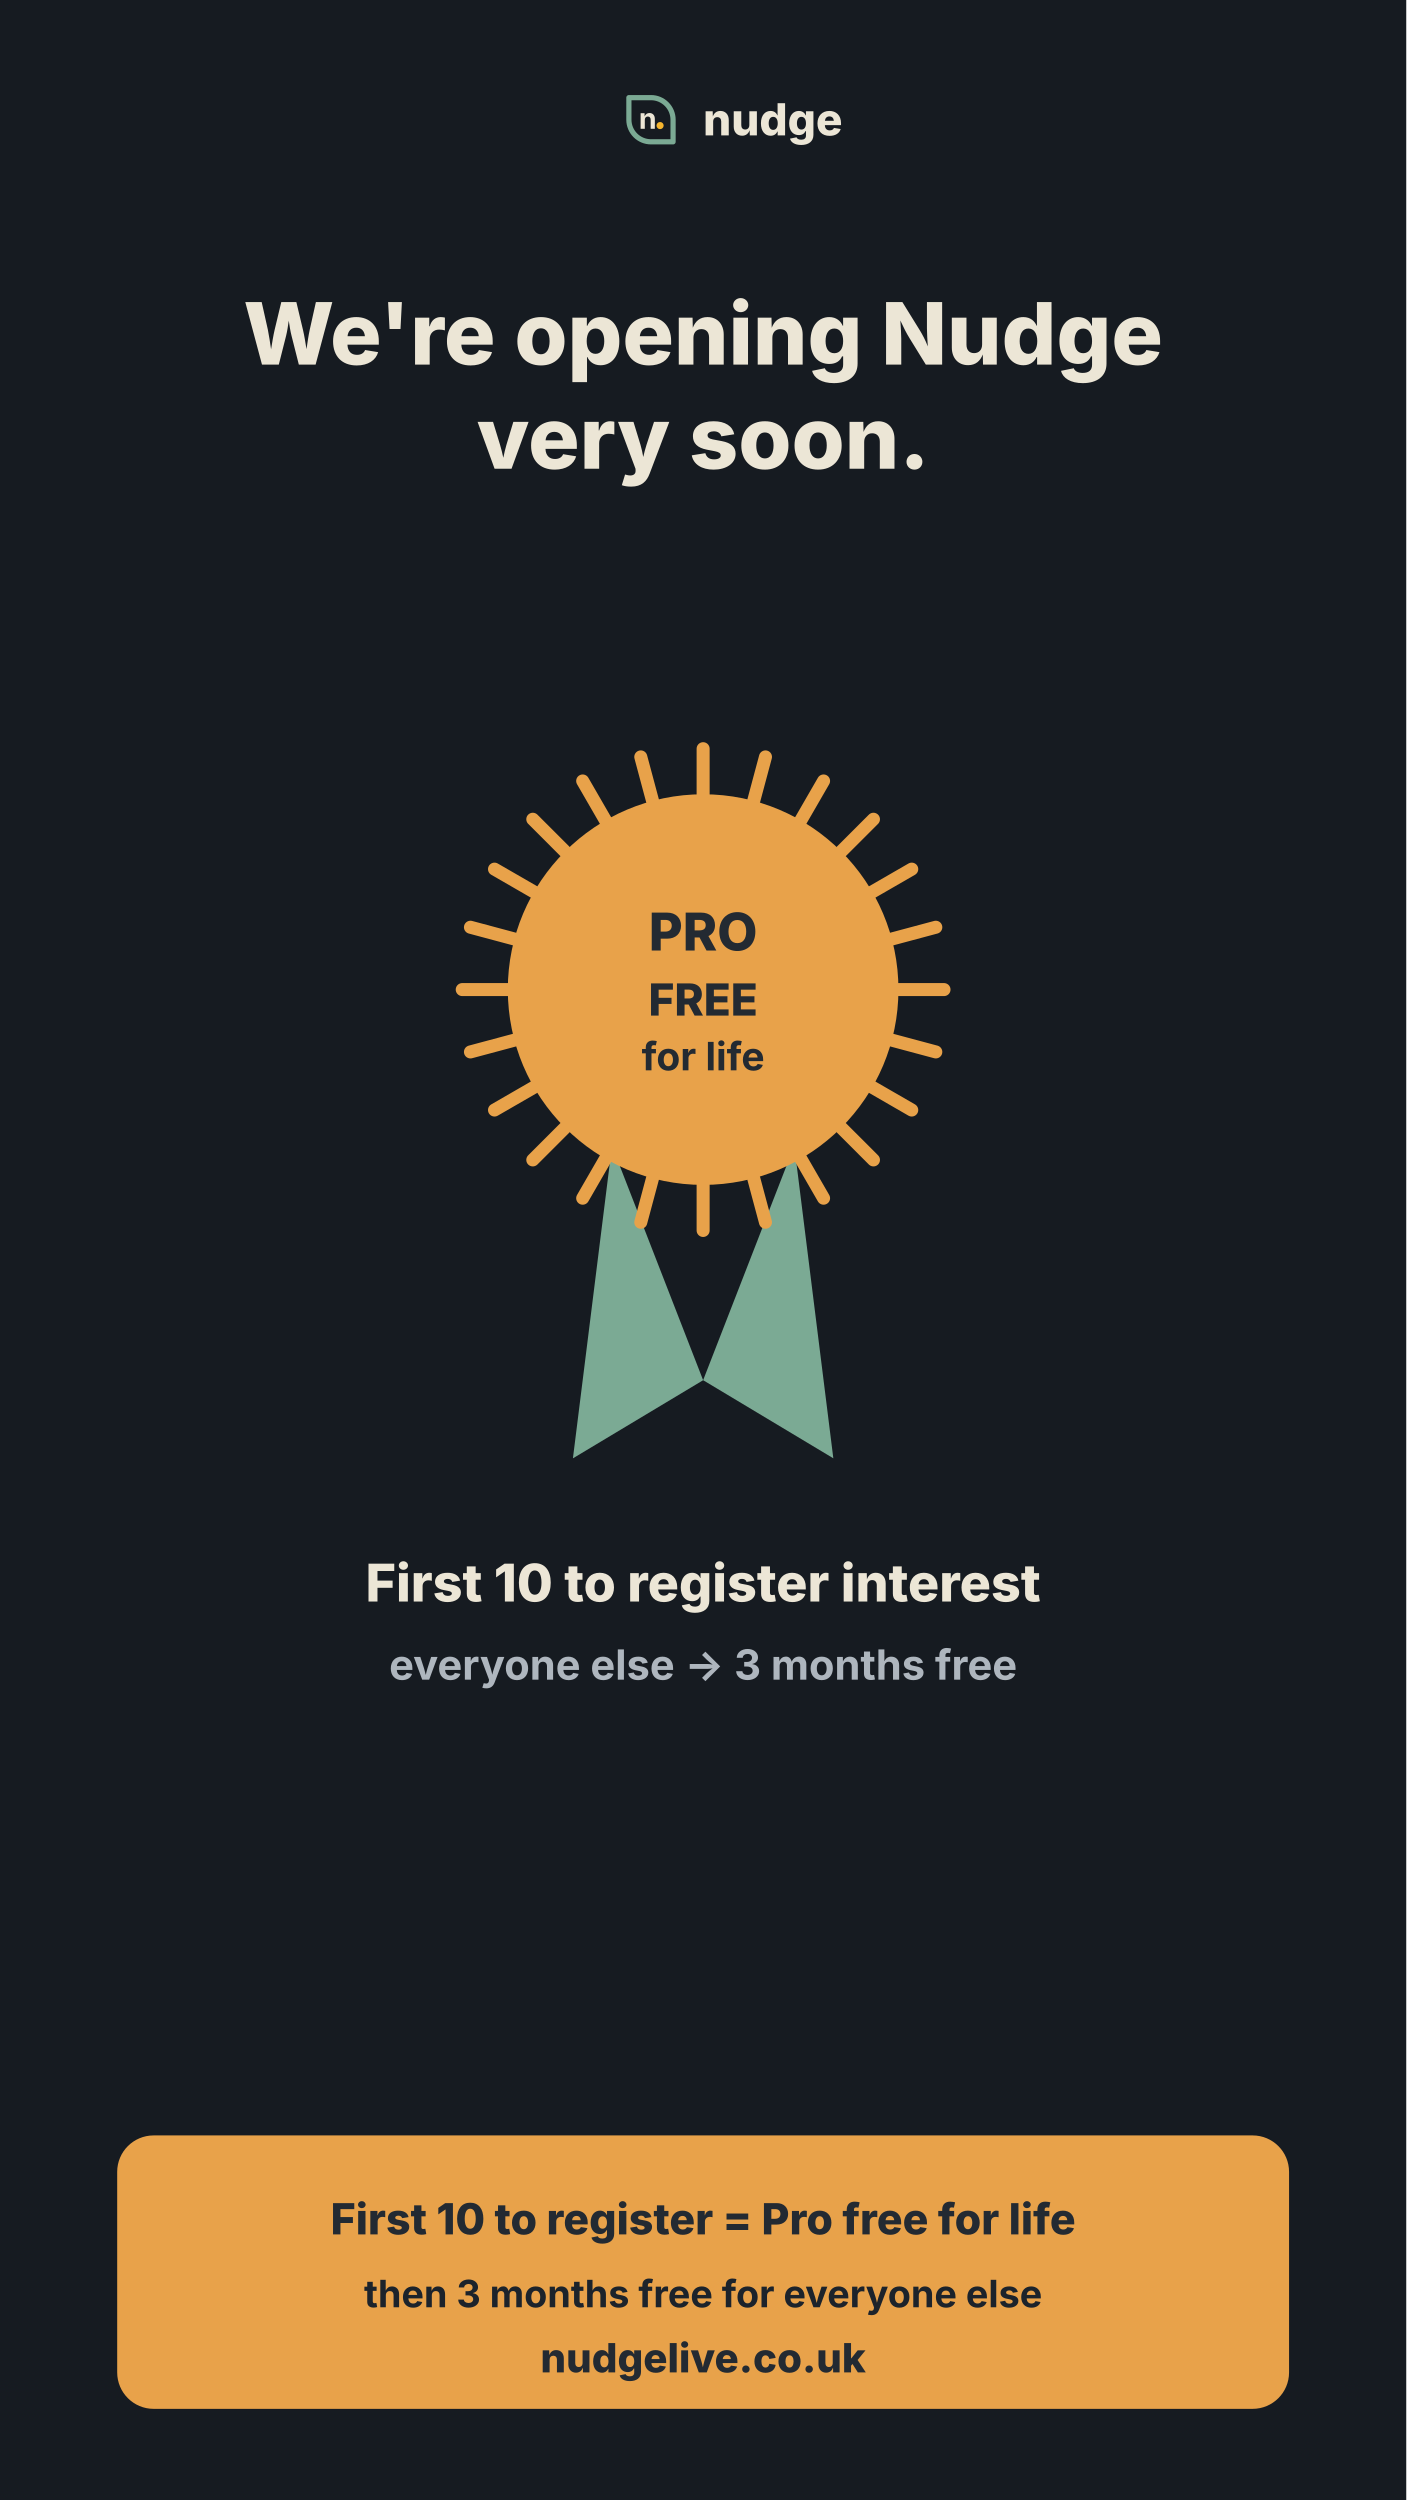
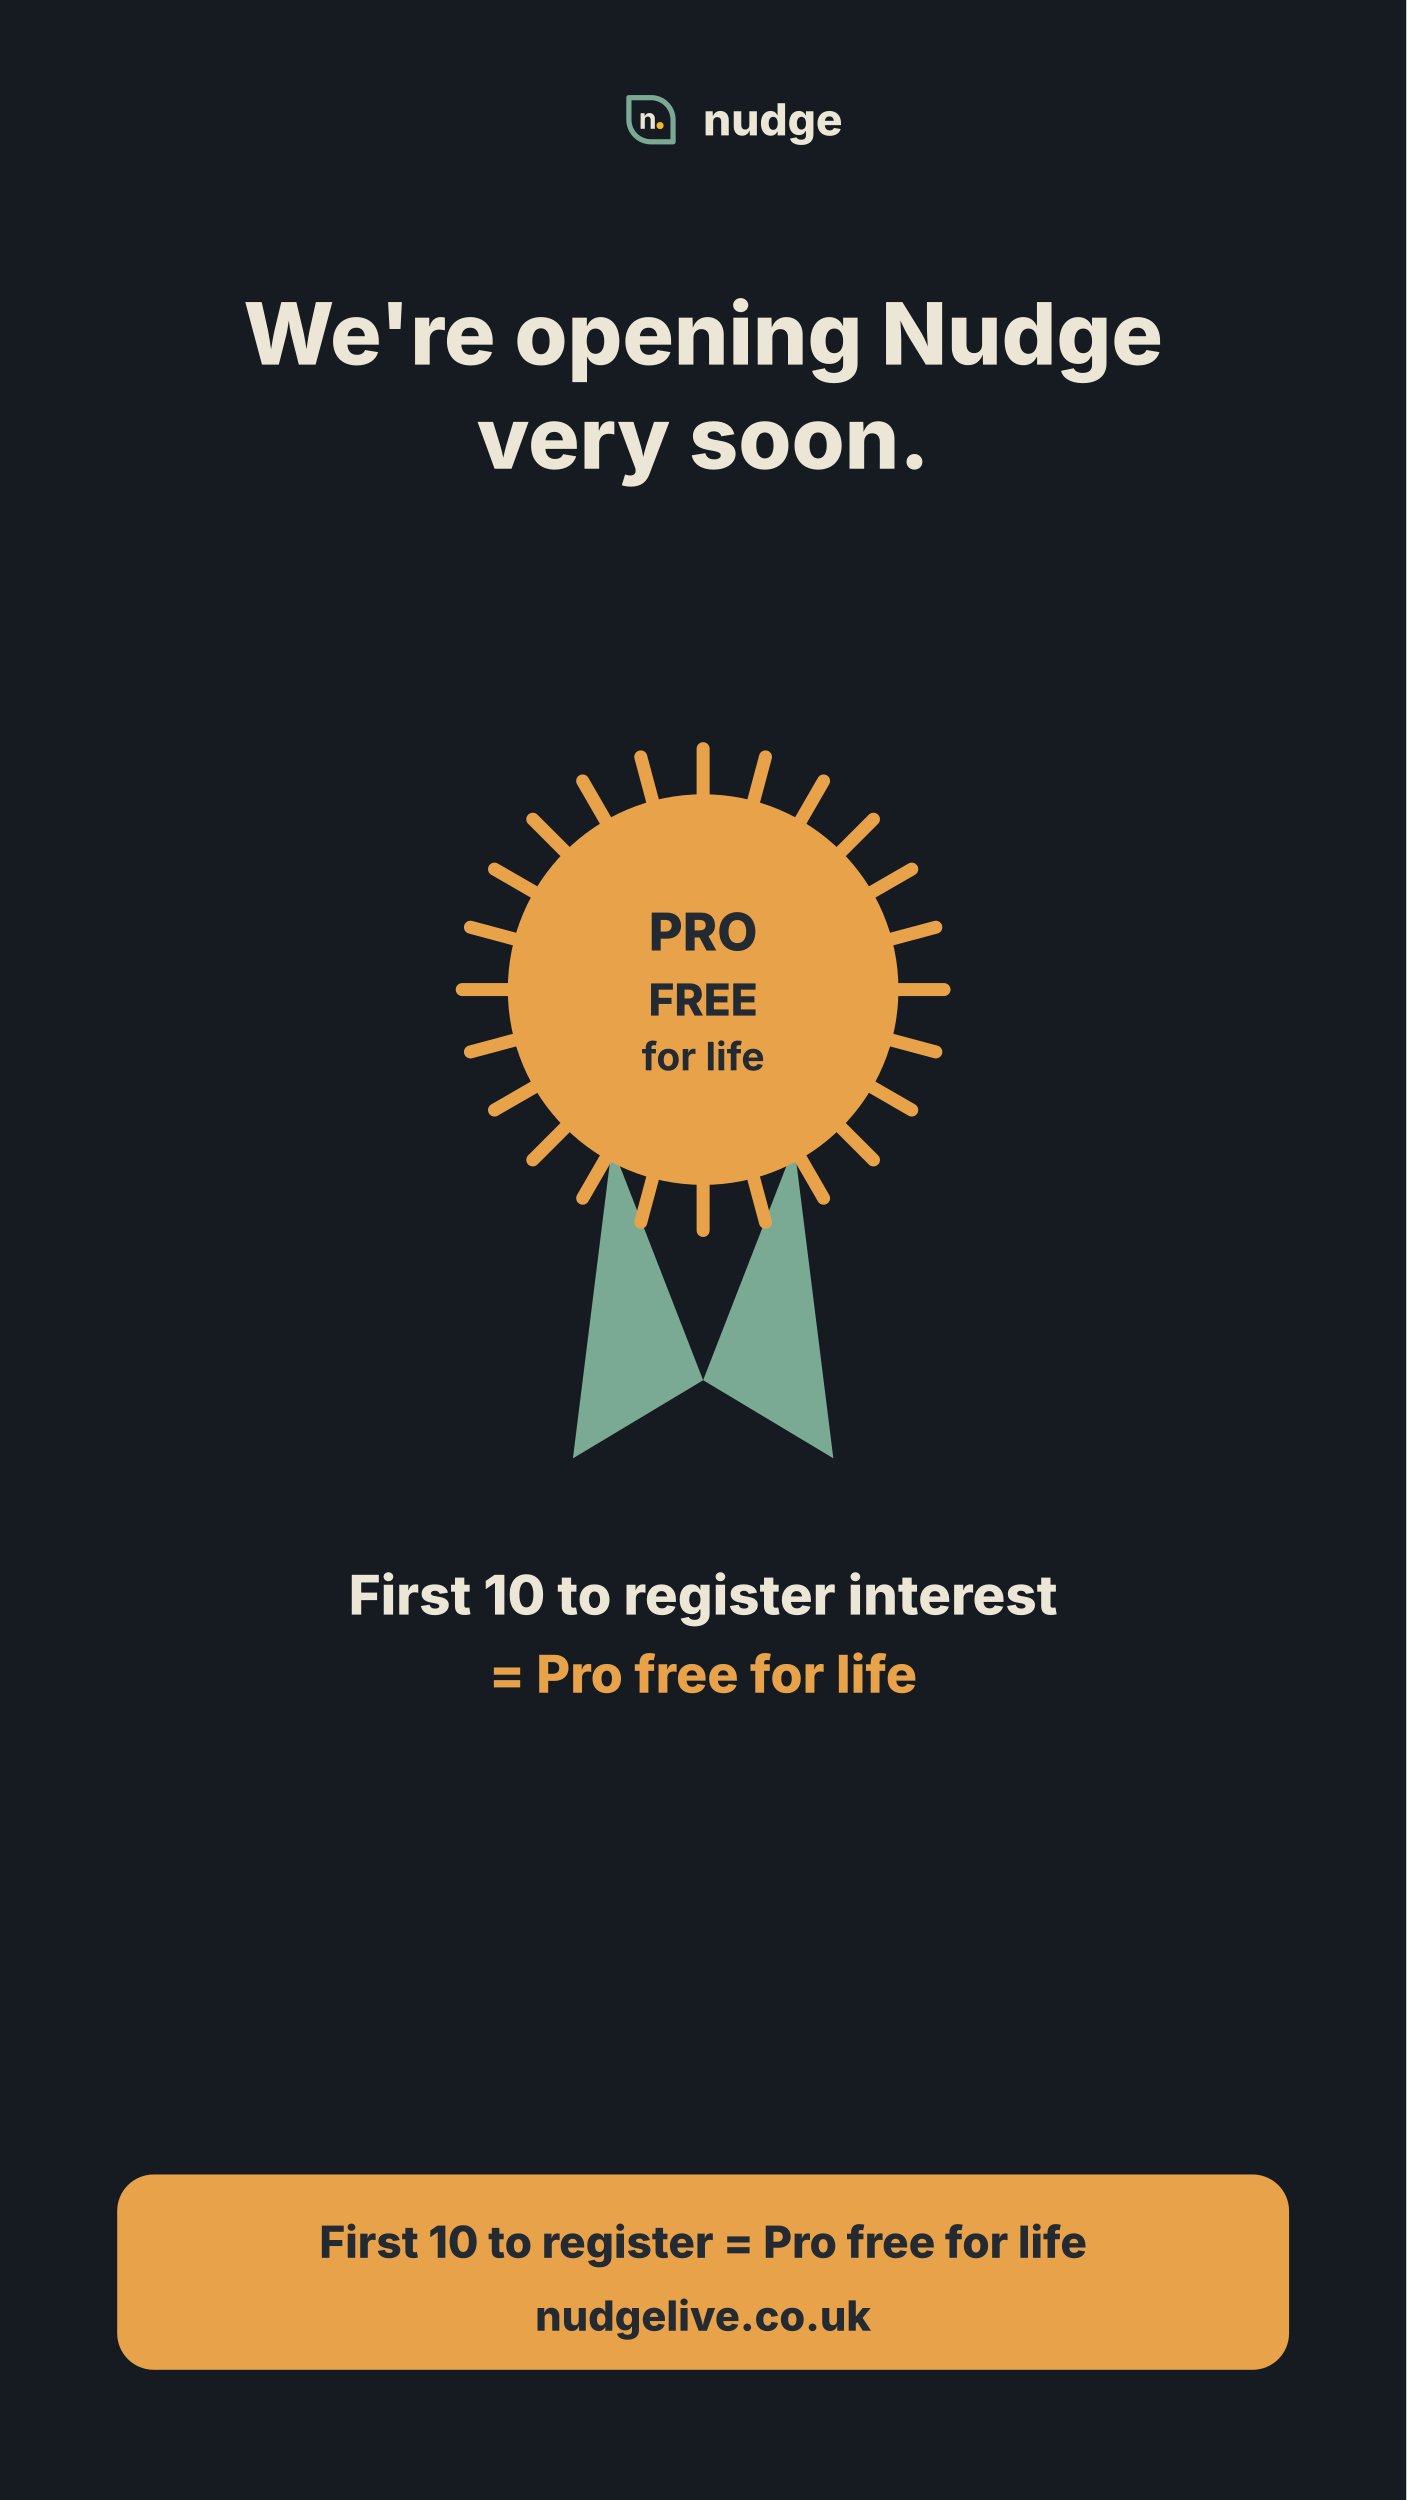
<svg xmlns="http://www.w3.org/2000/svg" viewBox="0 0 1080 1920" width="1080" height="1920" font-family="Inter, Arial, sans-serif">
  <rect width="1080" height="1920" fill="#161B21" />
  <g transform="translate(475.0,67.0) scale(0.499)">
    <path d="M 16 16 L 50 16 A 34 34 0 0 1 84 50 L 84 84 L 50 84 A 34 34 0 0 1 16 50 Z" fill="none" stroke="#7BAA94" stroke-width="8" stroke-linejoin="round" stroke-linecap="round" />
    <text x="45" y="64" font-size="44" font-weight="700" fill="#ECE6D6" text-anchor="middle">n</text>
    <circle cx="64" cy="59" r="5.5" fill="#F5B52E" />
  </g>
  <text x="540" y="104" font-size="34" font-weight="800" fill="#ECE6D6">nudge</text>
  <text x="540" y="280" font-size="66" font-weight="800" fill="#ECE6D6" text-anchor="middle">We're opening Nudge</text>
  <text x="540" y="360" font-size="66" font-weight="800" fill="#ECE6D6" text-anchor="middle">very soon.</text>
  <path d="M 470 880 l -30 240 l 100 -60 z" fill="#7BAA94" />
  <path d="M 610 880 l 30 240 l -100 -60 z" fill="#7BAA94" />
  <g stroke="#E8A24A" stroke-width="10" stroke-linecap="round">
    <line x1="690" y1="760" x2="725" y2="760" />
    <line x1="684.889" y1="798.823" x2="718.696" y2="807.882" />
    <line x1="669.904" y1="835" x2="700.215" y2="852.5" />
    <line x1="646.066" y1="866.066" x2="670.815" y2="890.815" />
    <line x1="615" y1="889.904" x2="632.5" y2="920.215" />
    <line x1="578.823" y1="904.889" x2="587.882" y2="938.696" />
    <line x1="540" y1="910" x2="540" y2="945" />
    <line x1="501.177" y1="904.889" x2="492.118" y2="938.696" />
    <line x1="465" y1="889.904" x2="447.5" y2="920.215" />
    <line x1="433.934" y1="866.066" x2="409.185" y2="890.815" />
    <line x1="410.096" y1="835" x2="379.785" y2="852.5" />
    <line x1="395.111" y1="798.823" x2="361.304" y2="807.882" />
    <line x1="390" y1="760" x2="355" y2="760" />
    <line x1="395.111" y1="721.177" x2="361.304" y2="712.118" />
    <line x1="410.096" y1="685" x2="379.785" y2="667.5" />
    <line x1="433.934" y1="653.934" x2="409.185" y2="629.185" />
    <line x1="465" y1="630.096" x2="447.5" y2="599.785" />
    <line x1="501.177" y1="615.111" x2="492.118" y2="581.304" />
    <line x1="540" y1="610" x2="540" y2="575" />
    <line x1="578.823" y1="615.111" x2="587.882" y2="581.304" />
    <line x1="615" y1="630.096" x2="632.5" y2="599.785" />
    <line x1="646.066" y1="653.934" x2="670.815" y2="629.185" />
    <line x1="669.904" y1="685" x2="700.215" y2="667.5" />
    <line x1="684.889" y1="721.177" x2="718.696" y2="712.118" />
  </g>
  <circle cx="540" cy="760" r="150" fill="#E8A24A" />
  <text x="540" y="730" font-size="40" font-weight="800" fill="#232A32" text-anchor="middle">PRO</text>
  <text x="540" y="780" font-size="34" font-weight="800" fill="#232A32" text-anchor="middle">FREE</text>
  <text x="540" y="822" font-size="30" font-weight="700" fill="#232A32" text-anchor="middle">for life</text>
-   <text x="540" y="1230" font-size="40" font-weight="800" fill="#ECE6D6" text-anchor="middle">First 10 to register interest</text>
-   <text x="540" y="1290" font-size="32" font-weight="700" fill="#AEB6BE" text-anchor="middle">everyone else → 3 months free</text>
-   <rect x="90" y="1640" width="900" height="210" rx="28" fill="#E8A24A" />
-   <text x="540" y="1716" font-size="33" font-weight="800" fill="#232A32" text-anchor="middle">First 10 to register = Pro free for life</text>
-   <text x="540" y="1772" font-size="29" font-weight="700" fill="#1c232b" text-anchor="middle">then 3 months free for everyone else</text>
-   <text x="540" y="1822" font-size="31" font-weight="800" fill="#232A32" text-anchor="middle">nudgelive.co.uk</text>
+   <text x="540" y="1240" font-size="42" font-weight="800" fill="#ECE6D6" text-anchor="middle">First 10 to register interest</text>
+   <text x="540" y="1300" font-size="40" font-weight="800" fill="#E8A24A" text-anchor="middle">= Pro free for life</text>
+   <rect x="90" y="1670" width="900" height="150" rx="28" fill="#E8A24A" />
+   <text x="540" y="1734" font-size="34" font-weight="800" fill="#232A32" text-anchor="middle">First 10 to register = Pro free for life</text>
+   <text x="540" y="1790" font-size="32" font-weight="800" fill="#232A32" text-anchor="middle">nudgelive.co.uk</text>
</svg>
